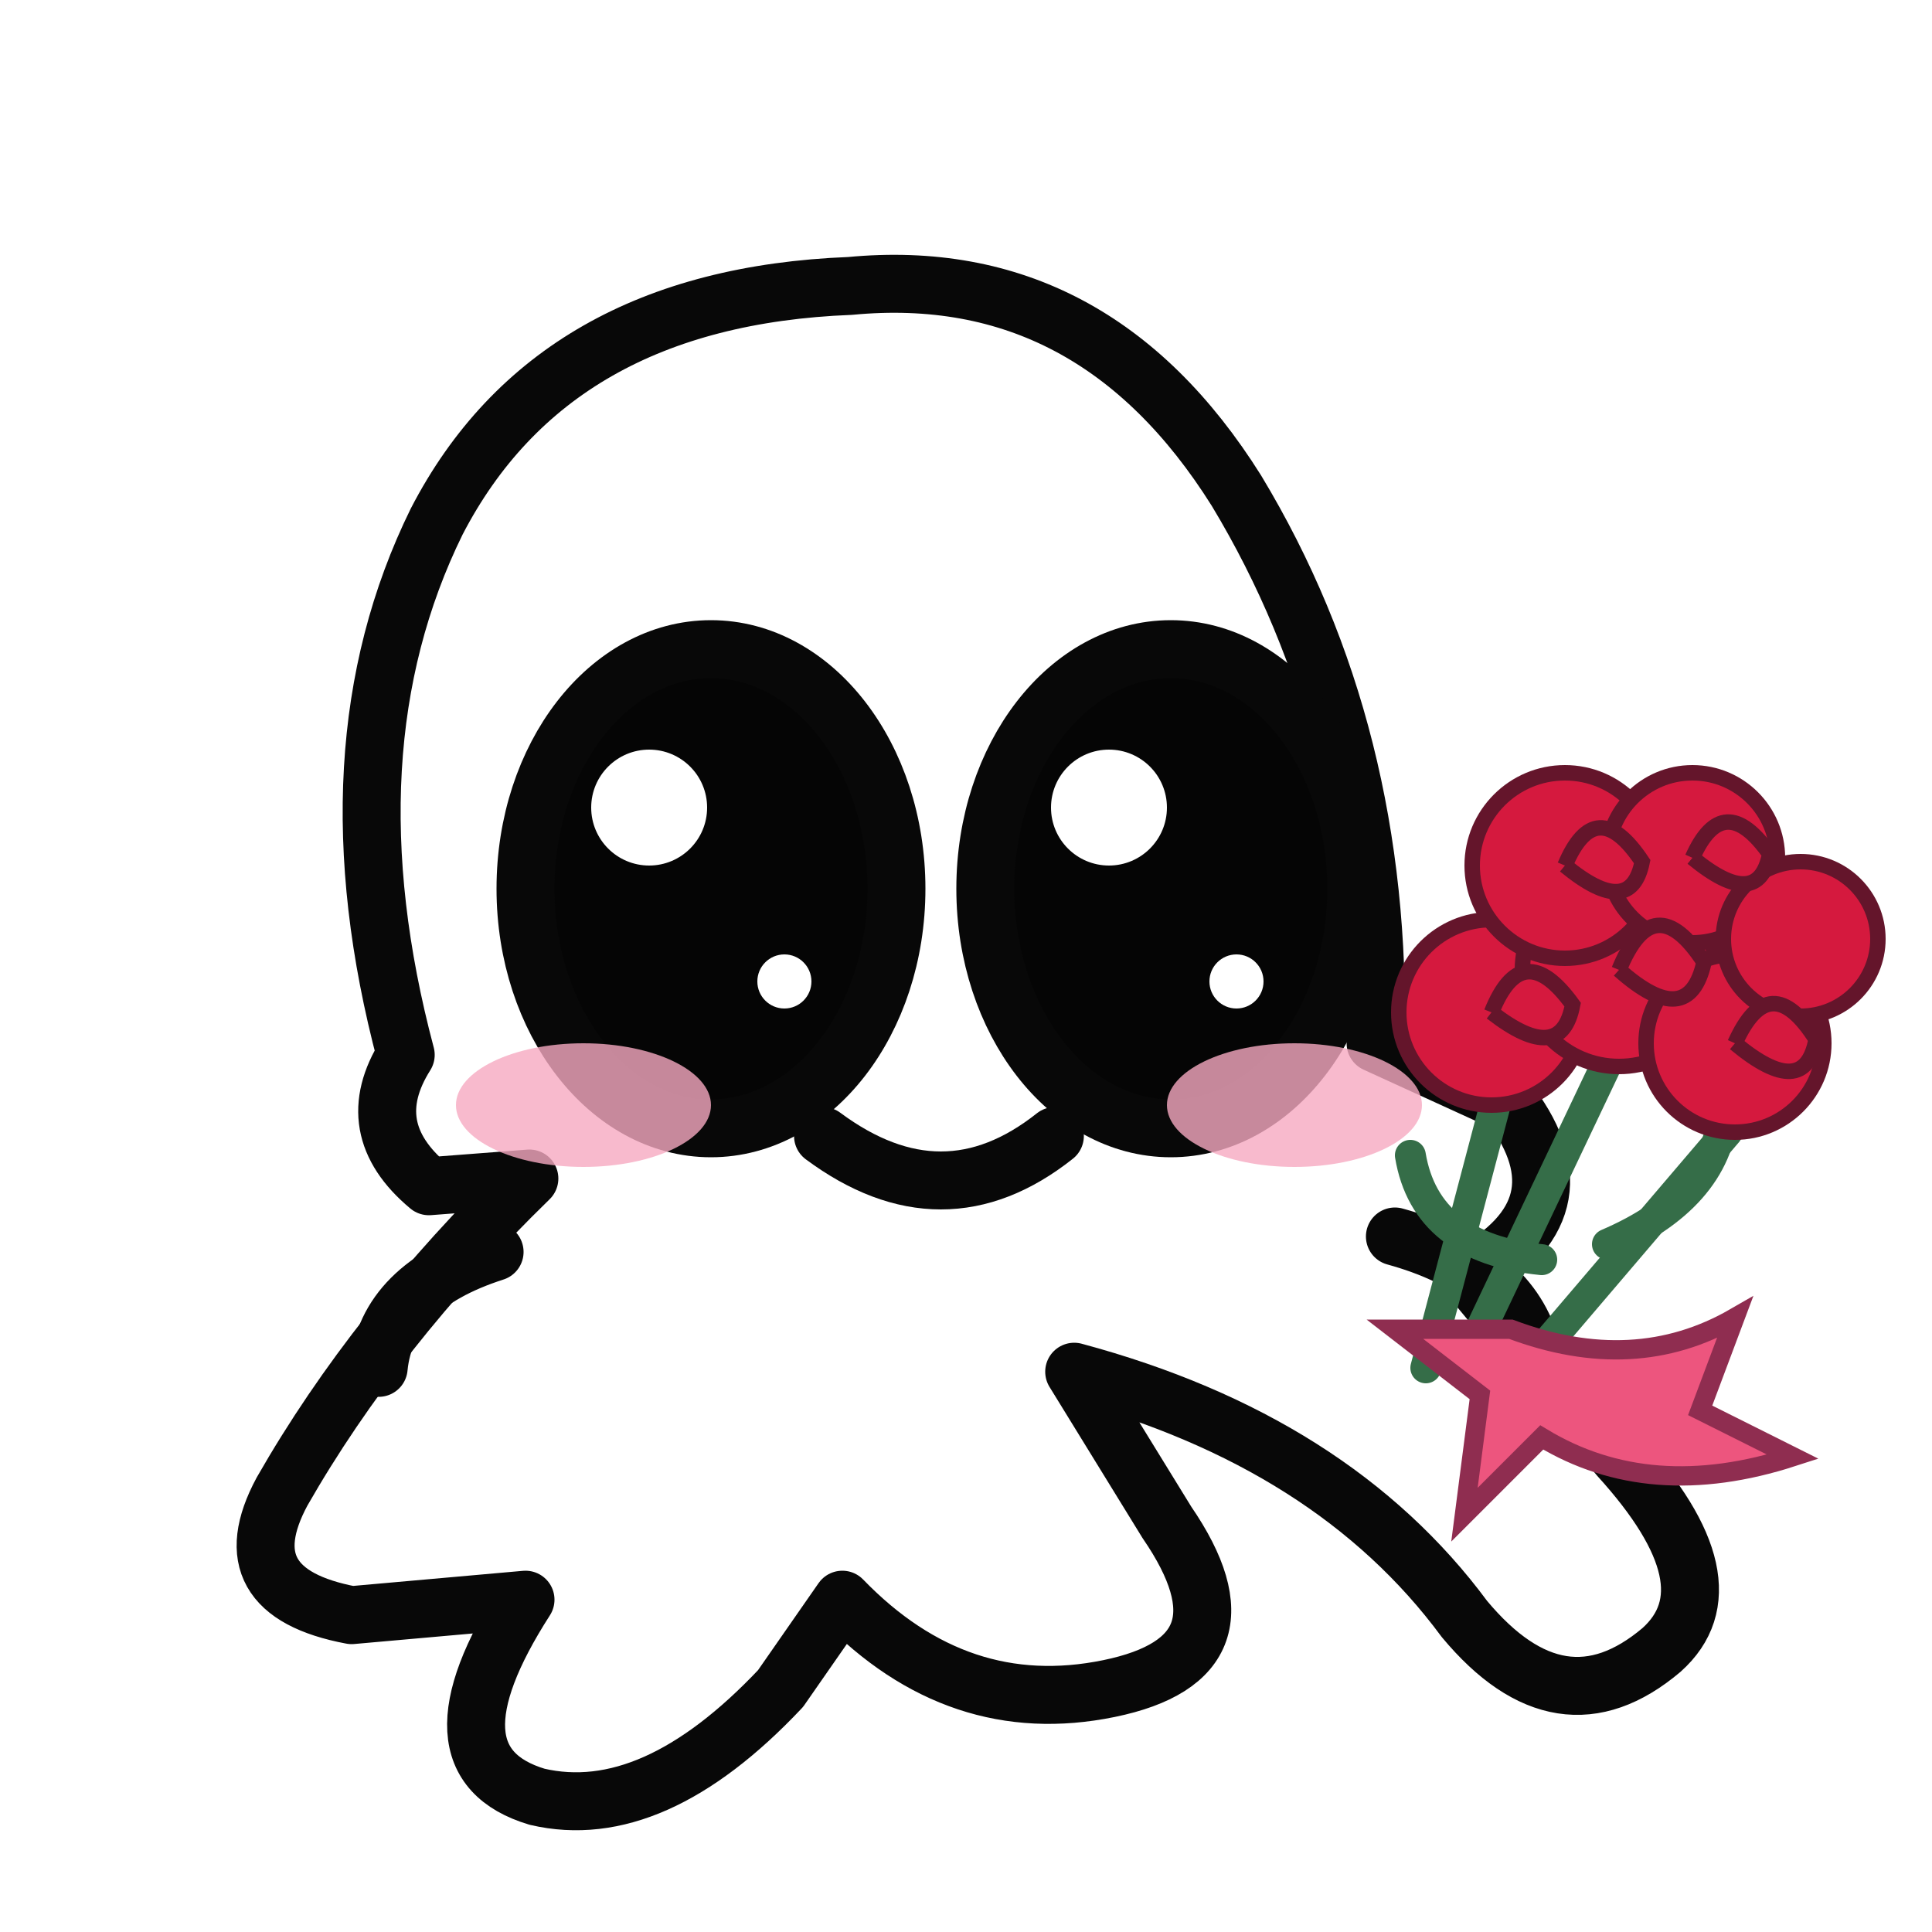
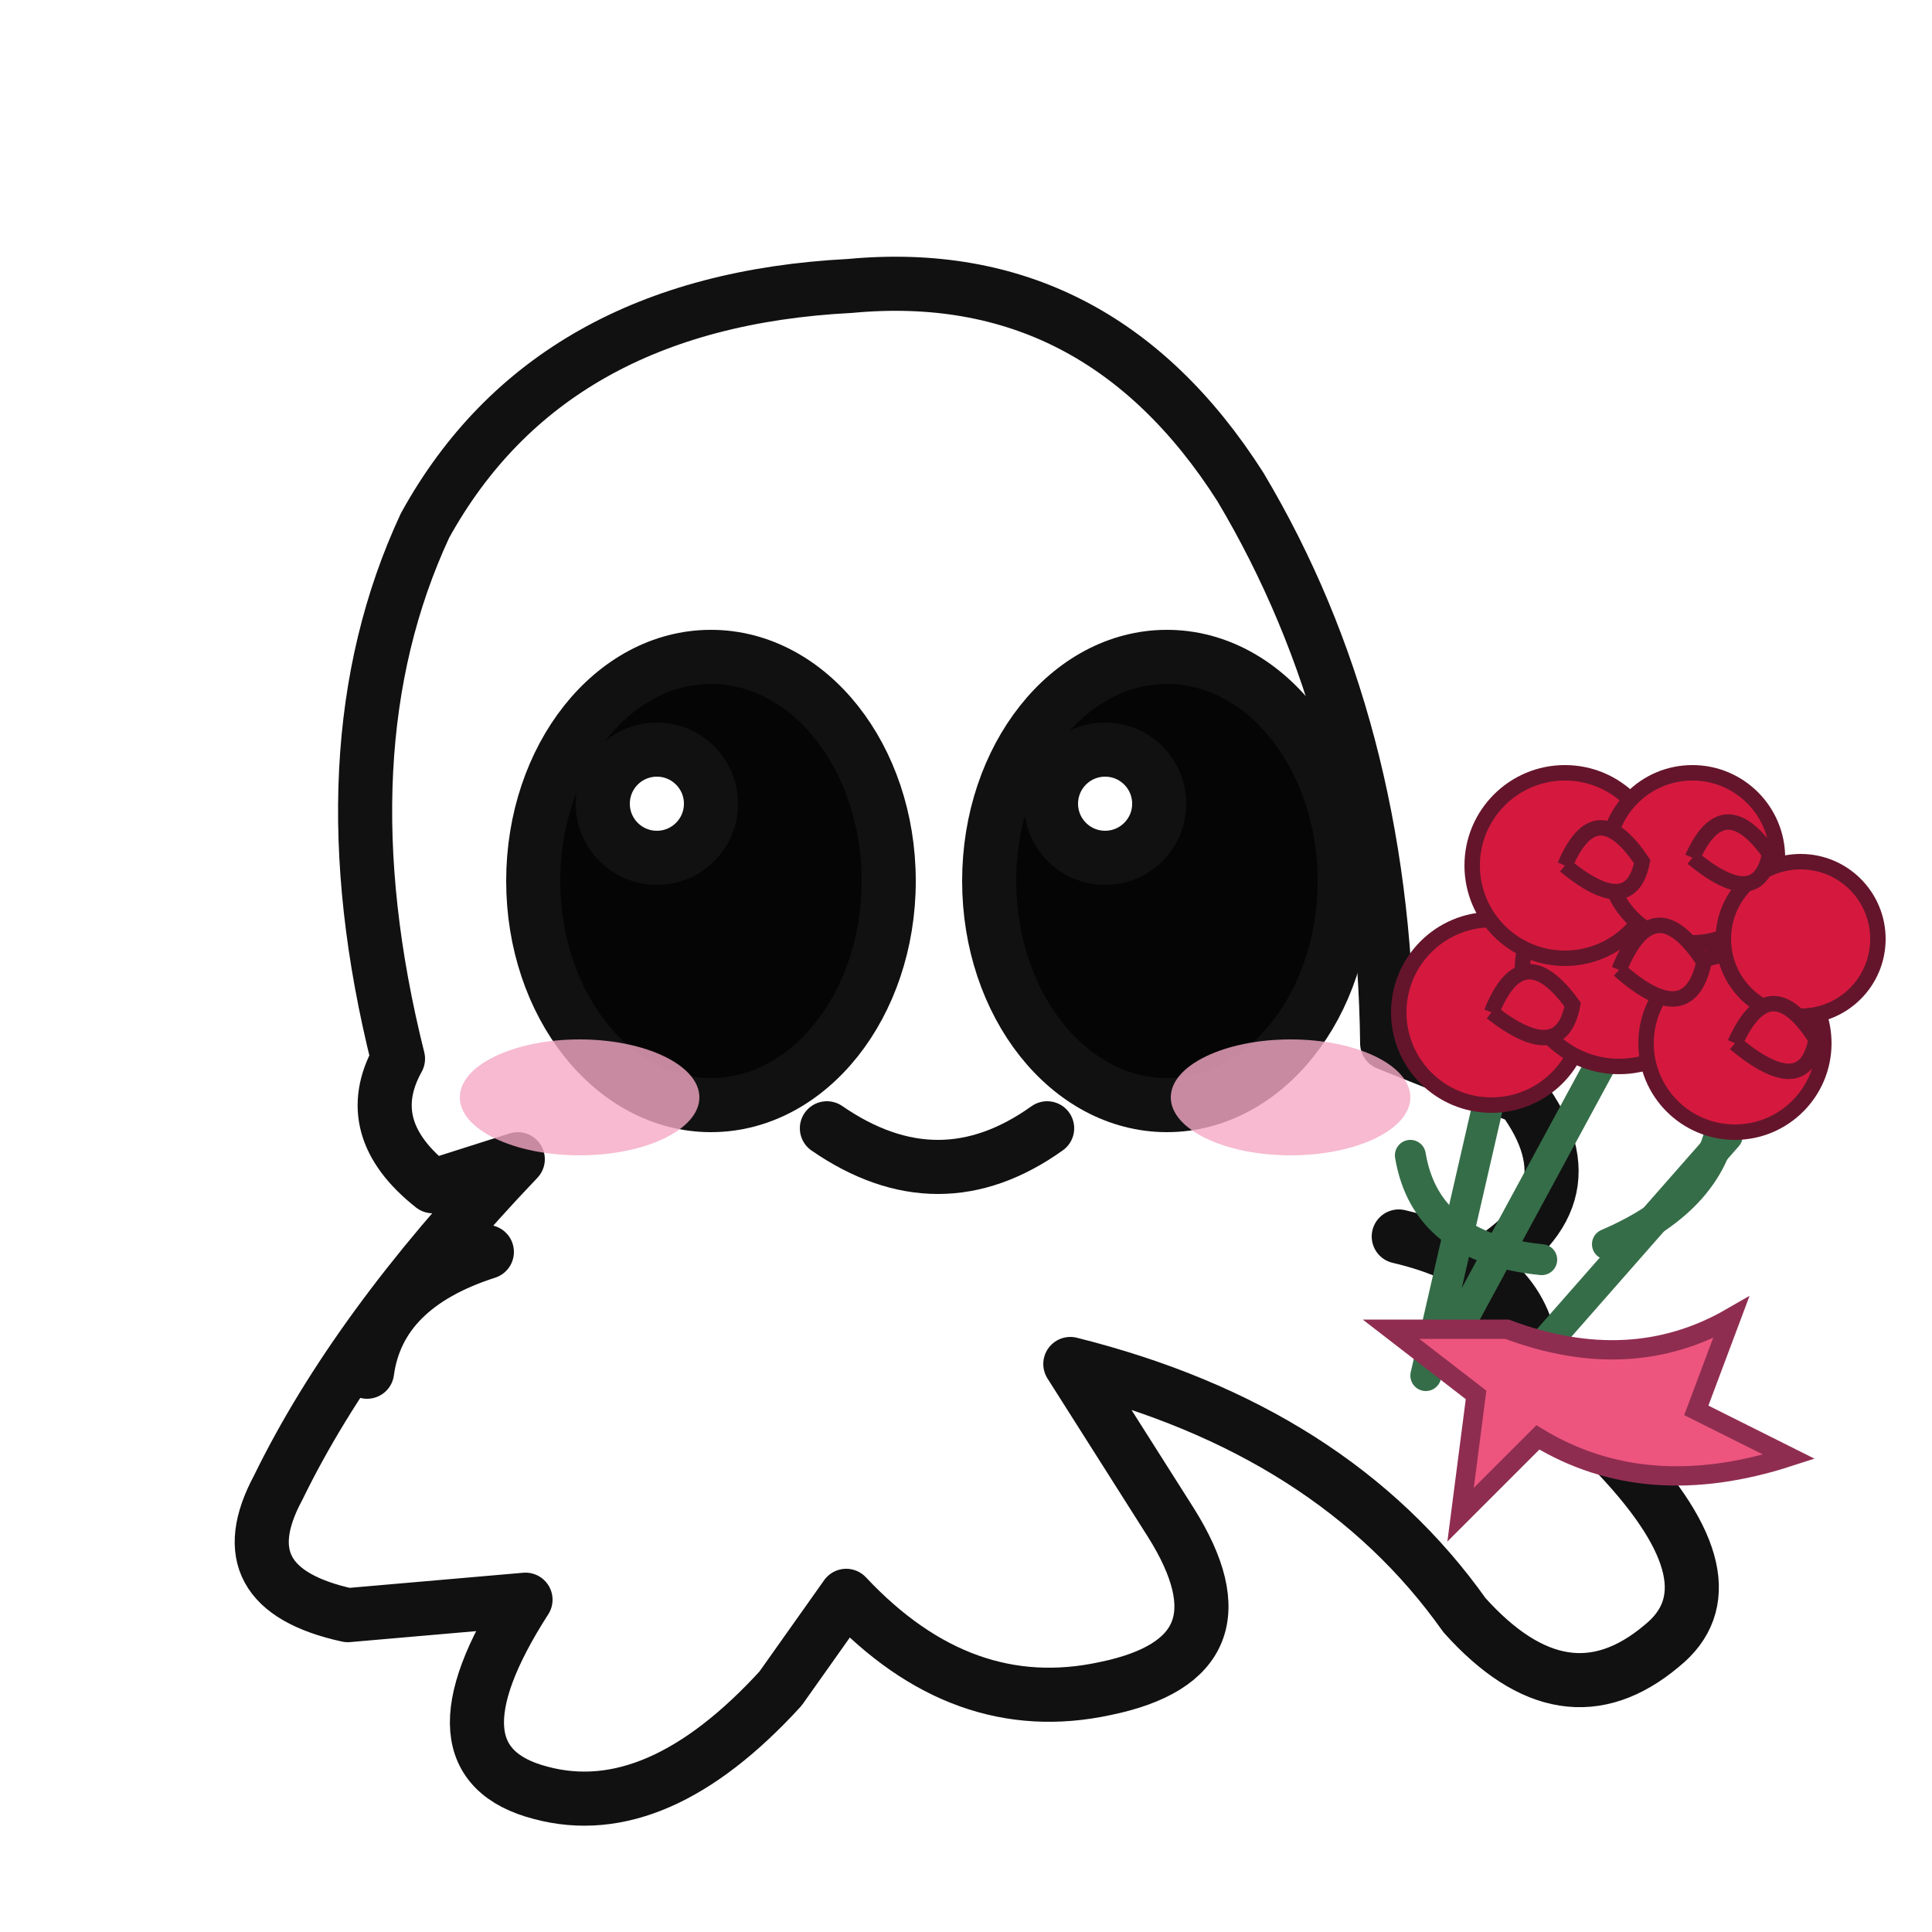
<svg xmlns="http://www.w3.org/2000/svg" viewBox="0 0 500 500">
  <rect width="500" height="500" fill="#fff" />
-   <g stroke="#080808" stroke-width="15" stroke-linecap="round" stroke-linejoin="round">
-     <path d="M137 305Q97 344 73 386Q59 412 91 418L136 414Q109 456 139 465Q169 472 202 437L218 414Q248 445 287 437Q326 429 302 394L278 355Q345 373 379 419Q404 449 430 427Q449 410 419 377L380 330Q411 313 391 286L356 270Q358 190 320 127Q283 68 220 74Q143 77 113 135Q84 194 105 273Q93 292 111 307Z" fill="#fff" />
-     <ellipse cx="184" cy="230" rx="48" ry="62" fill="#050505" />
-     <ellipse cx="303" cy="230" rx="48" ry="62" fill="#050505" />
-     <circle cx="168" cy="209" r="15" fill="#fff" stroke="none" />
-     <circle cx="287" cy="209" r="15" fill="#fff" stroke="none" />
-     <circle cx="203" cy="254" r="7" fill="#fff" stroke="none" />
-     <circle cx="320" cy="254" r="7" fill="#fff" stroke="none" />
-     <path d="M213 294Q244 317 273 294" fill="none" />
-     <path d="M128 324q-28 9-30 30M361 320q29 8 35 28" fill="none" />
+   <g stroke="#111" stroke-width="14" stroke-linecap="round" stroke-linejoin="round">
+     <path d="M134 300Q92 344 72 385Q58 411 90 418L136 414Q109 456 140 464Q170 472 202 437L219 413Q249 445 286 437Q325 429 303 394L277 353Q345 370 379 418Q405 447 430 426Q450 410 419 377L381 329Q414 311 394 284L359 270Q358 188 321 126Q284 68 220 74Q142 78 110 136Q83 194 103 274Q93 292 112 307Z" fill="#fff" />
+     <ellipse cx="184" cy="228" rx="46" ry="58" fill="#050505" />
+     <ellipse cx="302" cy="228" rx="46" ry="58" fill="#050505" />
+     <circle cx="170" cy="208" r="14" fill="#fff" />
+     <circle cx="286" cy="208" r="14" fill="#fff" />
+     <path d="M214 292Q243 312 271 292" fill="none" />
+     <path d="M126 324q-28 9-31 31M362 320q30 7 34 28" fill="none" />
  </g>
-   <ellipse cx="151" cy="286" rx="33" ry="16" fill="#f6a9c1" opacity=".8" />
-   <ellipse cx="335" cy="286" rx="33" ry="16" fill="#f6a9c1" opacity=".8" />
+   <ellipse cx="150" cy="284" rx="31" ry="15" fill="#f5a9c4" opacity="0.8" />
+   <ellipse cx="334" cy="284" rx="31" ry="15" fill="#f5a9c4" opacity="0.8" />
  <g fill="none" stroke="#356d48" stroke-width="8" stroke-linecap="round">
-     <path d="M378 355L416 275M389 361L447 293M369 354L388 282" />
+     <path d="M376 346L415 274M389 360L447 294M369 356L386 282" />
    <path d="M399 326q-30-3-34-27M416 322q28-12 30-34" />
  </g>
  <g fill="#d5193e" stroke="#64152b" stroke-width="4">
    <circle cx="386" cy="262" r="24" />
    <circle cx="419" cy="251" r="25" />
    <circle cx="449" cy="270" r="23" />
    <circle cx="405" cy="224" r="24" />
    <circle cx="438" cy="222" r="22" />
    <circle cx="466" cy="243" r="20" />
    <path d="M386 262q8-20 21-2-3 16-21 2M419 251q9-22 22-2-4 18-22 2M449 270q9-20 21-1-3 16-21 1M405 224q8-19 20-1-3 15-20 1M438 222q8-18 20-1-3 15-20 1" />
+     <path d="M390 344q32 12 58-3l-9 24 24 12q-37 12-65-5l-20 20 4-31-22-17z" fill="#ed557e" stroke="#8f2d50" stroke-width="5" />
  </g>
-   <path d="M391 344q32 12 58-3l-9 24 24 12q-37 12-65-5l-20 20 4-31-22-17z" fill="#ed557e" stroke="#8f2d50" stroke-width="5" />
</svg>
